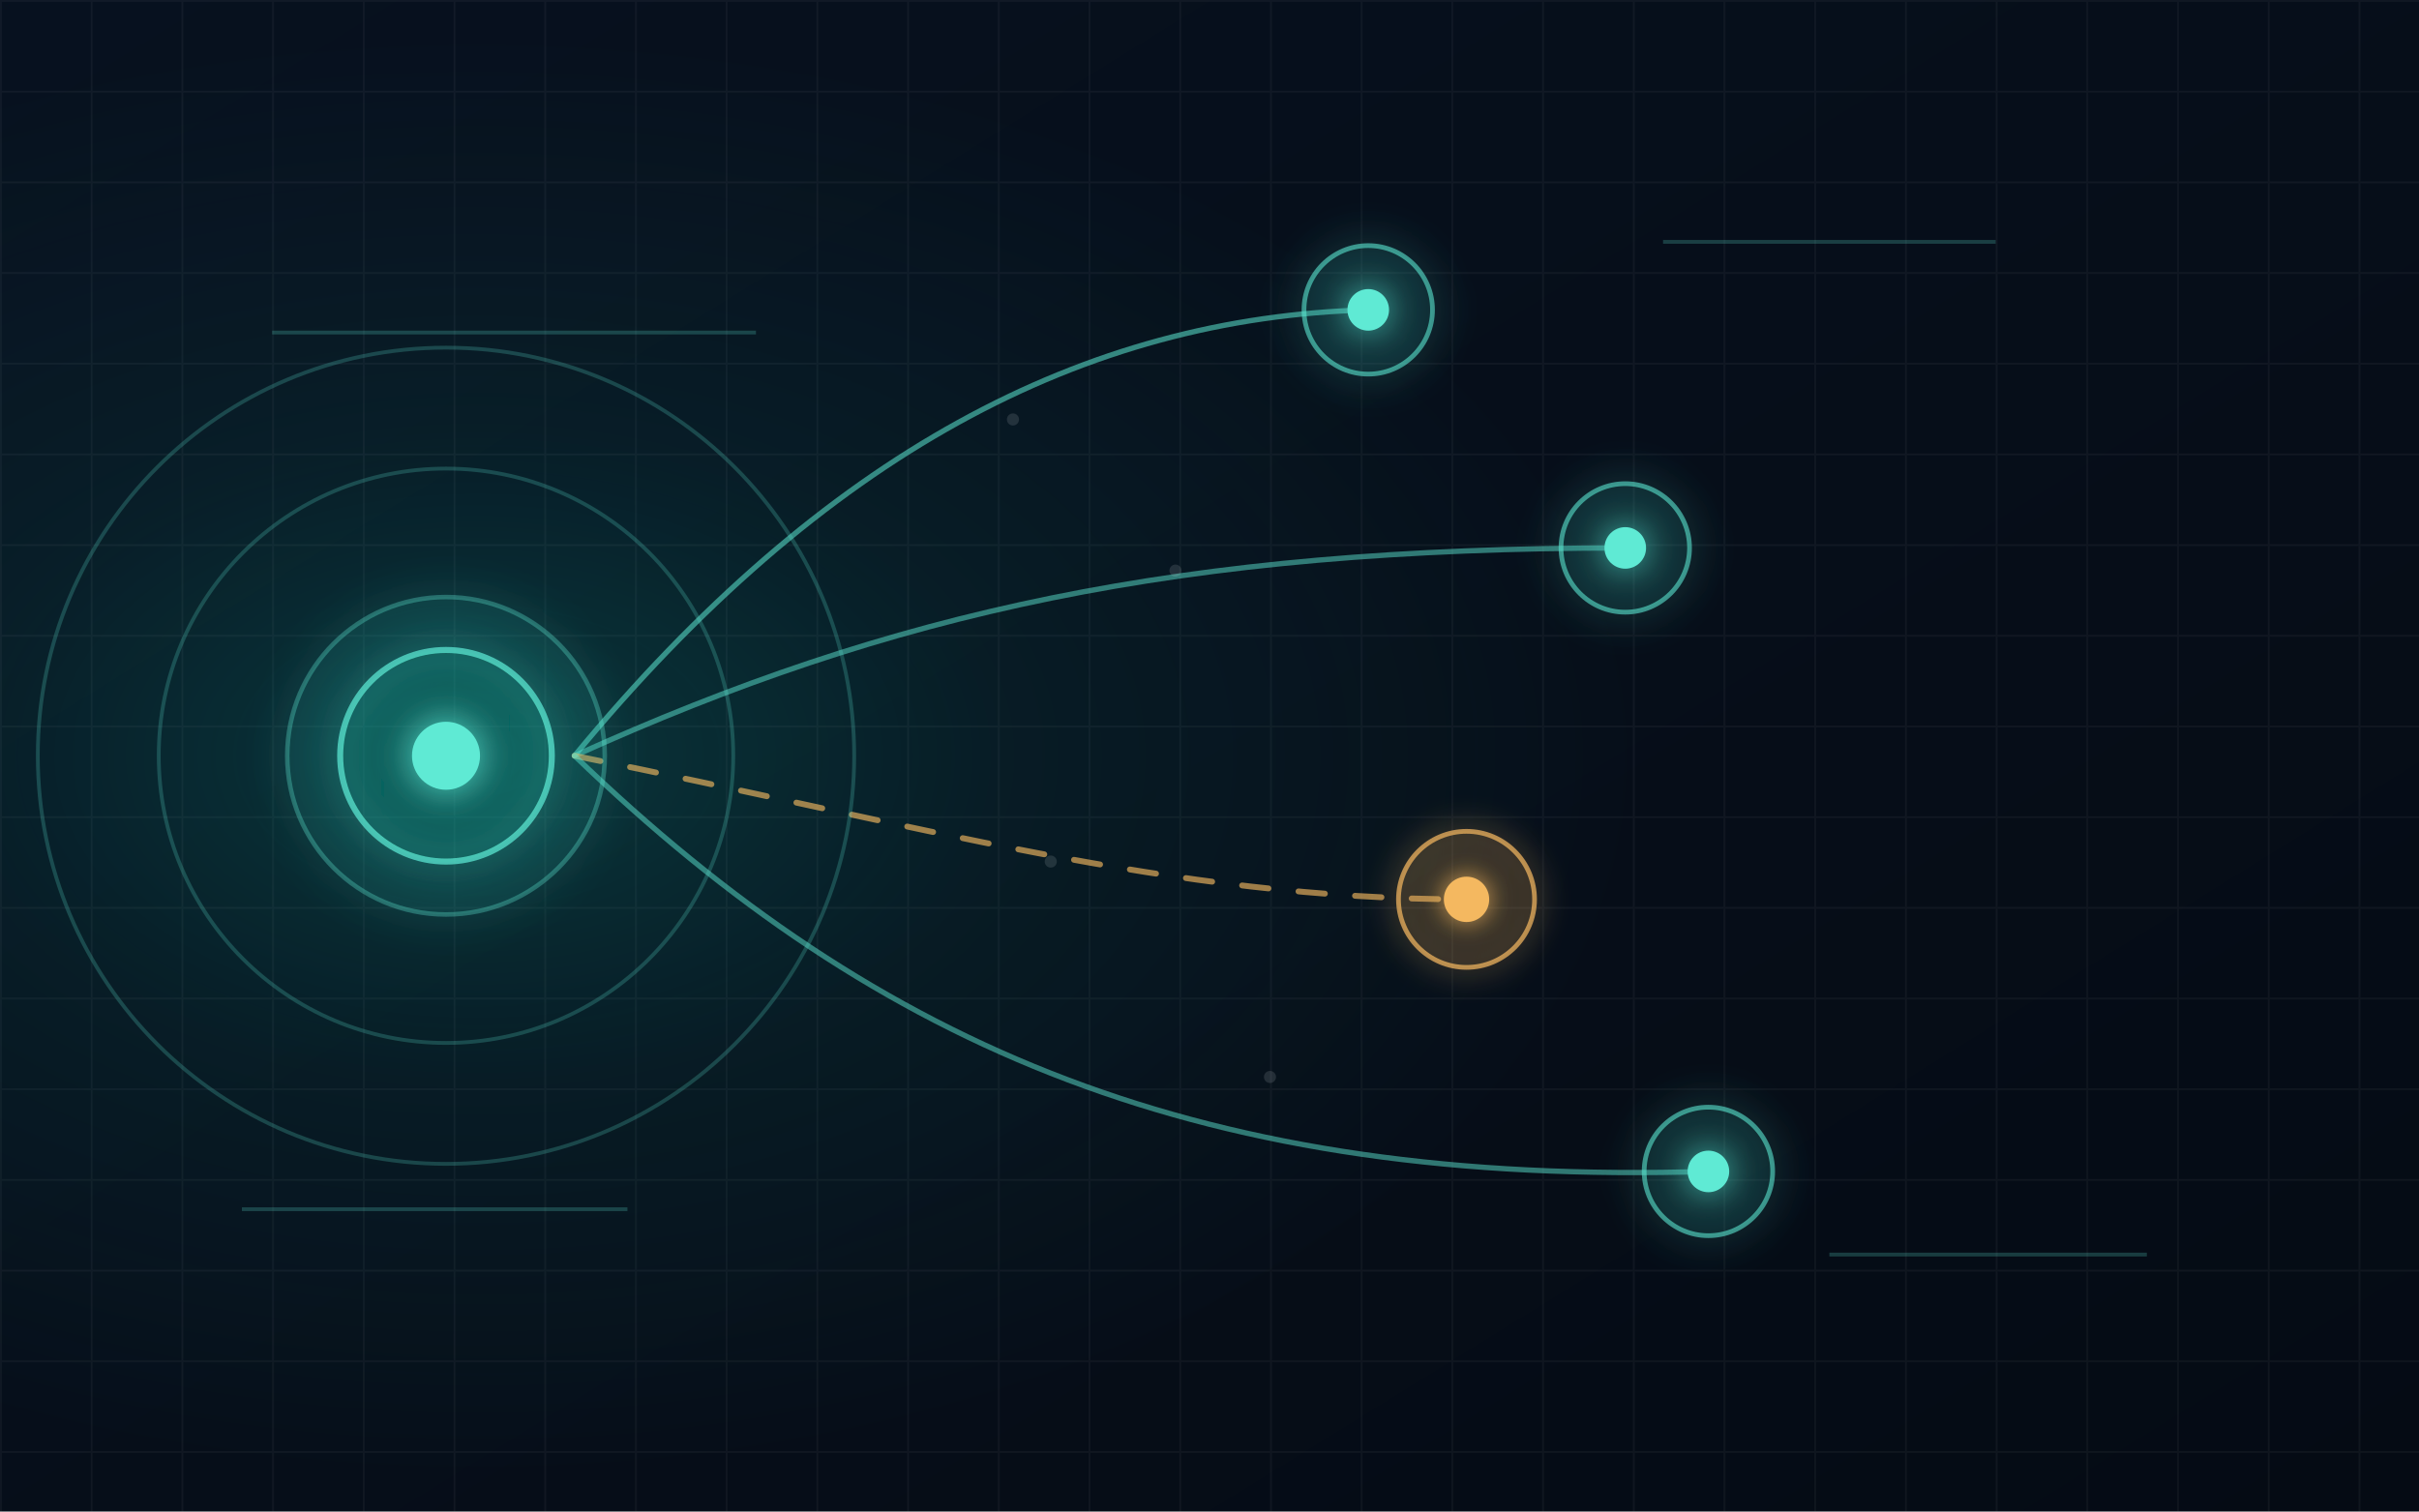
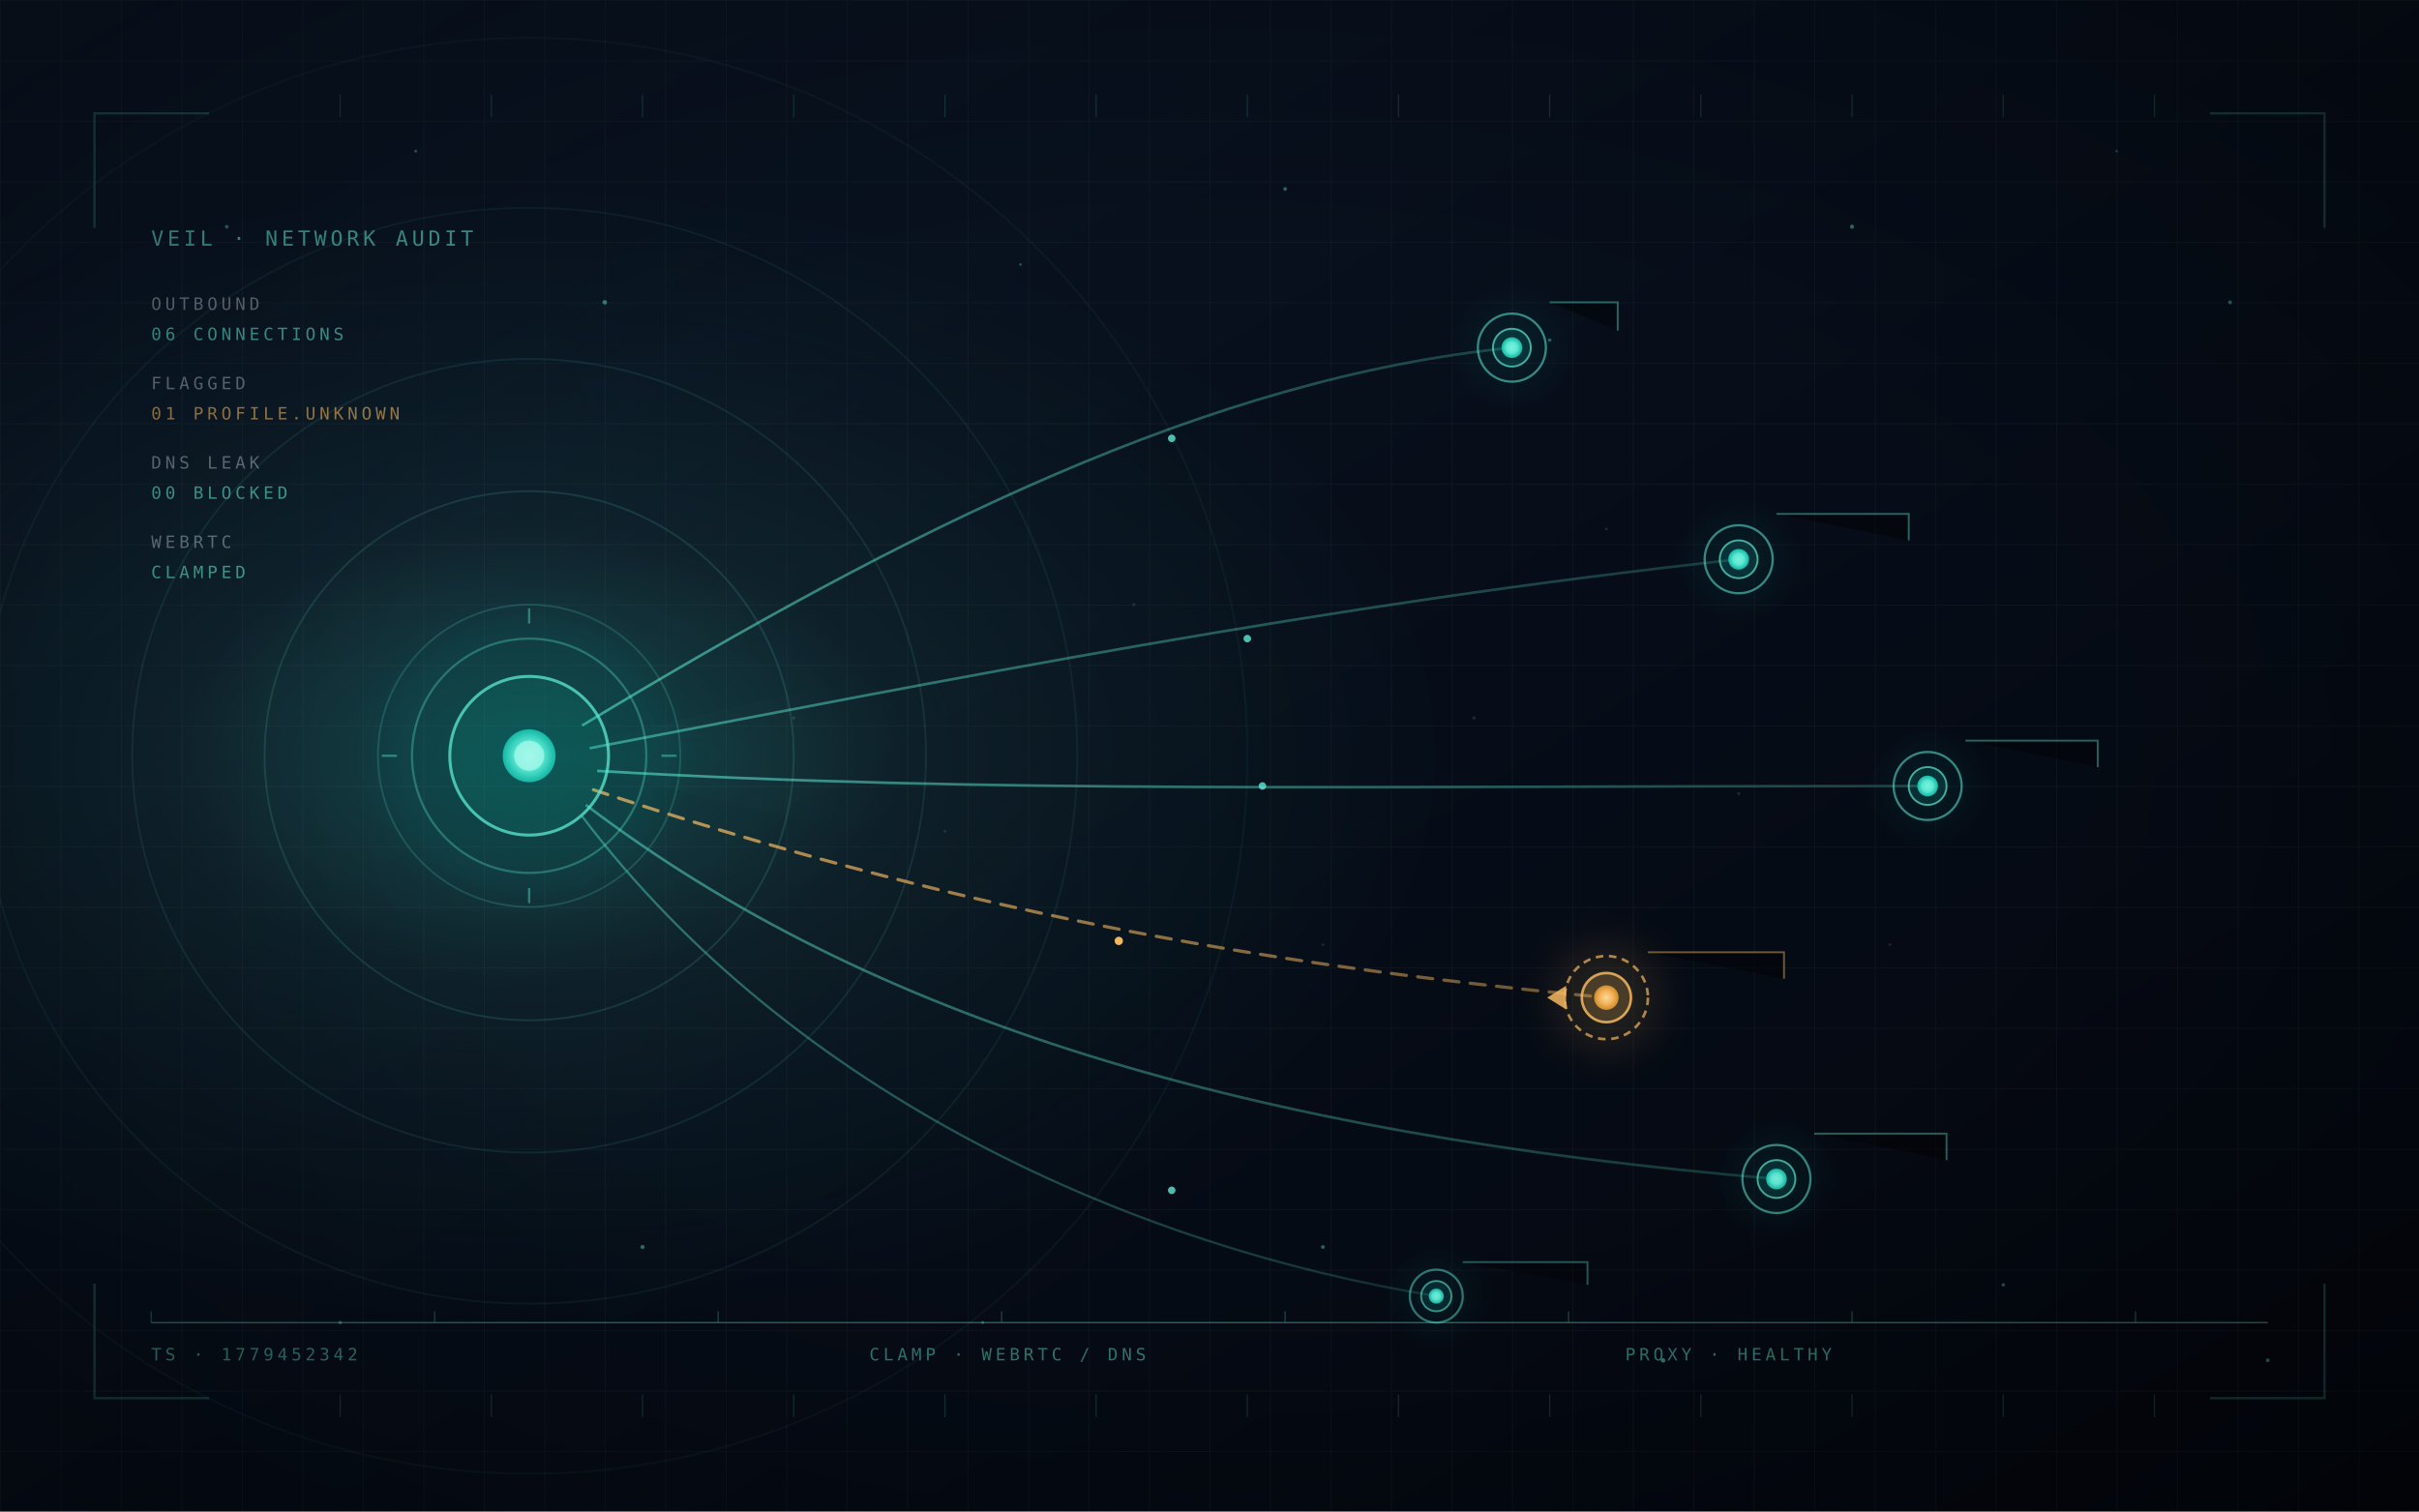
- <svg xmlns="http://www.w3.org/2000/svg" viewBox="0 0 640 400" role="img" aria-label="Abstract outbound network audit poster">
+ <svg xmlns="http://www.w3.org/2000/svg" viewBox="0 0 1280 800" width="1280" height="800" role="img" aria-label="Abstract outbound network audit poster">
  <defs>
-     <linearGradient id="net-bg" x1="0" y1="0" x2="1" y2="1">
-       <stop offset="0" stop-color="#07111f" />
-       <stop offset="1" stop-color="#050b14" />
+     <linearGradient id="bg" x1="0" y1="0" x2="1" y2="1">
+       <stop offset="0" stop-color="#0a1525" />
+       <stop offset="1" stop-color="#03060d" />
    </linearGradient>
-     <radialGradient id="net-origin-glow" cx="20%" cy="50%" r="48%">
-       <stop offset="0" stop-color="#14b8a6" stop-opacity="0.24" />
-       <stop offset="0.45" stop-color="#14b8a6" stop-opacity="0.08" />
+     <radialGradient id="origin-glow" cx="22%" cy="50%" r="38%">
+       <stop offset="0" stop-color="#14b8a6" stop-opacity="0.32" />
+       <stop offset="0.4" stop-color="#5eead4" stop-opacity="0.08" />
      <stop offset="1" stop-color="#14b8a6" stop-opacity="0" />
    </radialGradient>
-     <pattern id="net-grid" width="24" height="24" patternUnits="userSpaceOnUse">
-       <path d="M24 0H0V24" fill="none" stroke="#fafbfc" stroke-opacity="0.04" stroke-width="1" />
+     <radialGradient id="vignette" cx="50%" cy="50%" r="68%">
+       <stop offset="0.5" stop-color="#000" stop-opacity="0" />
+       <stop offset="1" stop-color="#000" stop-opacity="0.35" />
+     </radialGradient>
+     <pattern id="grid" width="32" height="32" patternUnits="userSpaceOnUse">
+       <path d="M32 0H0V32" fill="none" stroke="#fafbfc" stroke-opacity="0.035" stroke-width="1" />
    </pattern>
-     <filter id="net-teal-glow" x="-80%" y="-80%" width="260%" height="260%">
-       <feGaussianBlur stdDeviation="5" result="blur" />
-       <feMerge>
-         <feMergeNode in="blur" />
-         <feMergeNode in="SourceGraphic" />
-       </feMerge>
+     <pattern id="micro" width="8" height="8" patternUnits="userSpaceOnUse">
+       <path d="M8 0H0V8" fill="none" stroke="#fafbfc" stroke-opacity="0.025" stroke-width="0.4" />
+     </pattern>
+     <radialGradient id="node-teal">
+       <stop offset="0" stop-color="#7ef0dc" />
+       <stop offset="0.5" stop-color="#5eead4" />
+       <stop offset="1" stop-color="#14b8a6" />
+     </radialGradient>
+     <radialGradient id="node-amber">
+       <stop offset="0" stop-color="#fbd99c" />
+       <stop offset="0.5" stop-color="#f4b860" />
+       <stop offset="1" stop-color="#d18d2c" />
+     </radialGradient>
+     <linearGradient id="line-fade" x1="0" y1="0" x2="1" y2="0">
+       <stop offset="0" stop-color="#5eead4" stop-opacity="0.85" />
+       <stop offset="1" stop-color="#5eead4" stop-opacity="0.32" />
+     </linearGradient>
+     <linearGradient id="line-amber-fade" x1="0" y1="0" x2="1" y2="0">
+       <stop offset="0" stop-color="#f4b860" stop-opacity="0.9" />
+       <stop offset="1" stop-color="#f4b860" stop-opacity="0.5" />
+     </linearGradient>
+     <filter id="glow-teal" x="-100%" y="-100%" width="300%" height="300%">
+       <feGaussianBlur stdDeviation="8" />
    </filter>
-     <filter id="net-amber-glow" x="-80%" y="-80%" width="260%" height="260%">
-       <feGaussianBlur stdDeviation="4" result="blur" />
-       <feMerge>
-         <feMergeNode in="blur" />
-         <feMergeNode in="SourceGraphic" />
-       </feMerge>
+     <filter id="glow-amber" x="-100%" y="-100%" width="300%" height="300%">
+       <feGaussianBlur stdDeviation="10" />
+     </filter>
+     <filter id="grain">
+       <feTurbulence type="fractalNoise" baseFrequency="1.0" numOctaves="2" stitchTiles="stitch" />
+       <feColorMatrix values="0 0 0 0 0  0 0 0 0 0  0 0 0 0 0  0 0 0 0.06 0" />
    </filter>
  </defs>
-   <rect width="640" height="400" fill="url(#net-bg)" />
-   <rect width="640" height="400" fill="url(#net-grid)" />
-   <rect width="640" height="400" fill="url(#net-origin-glow)" />
-   <g fill="none" stroke-linecap="round">
-     <path d="M152 200C218 120 287 84 362 82" stroke="#5eead4" stroke-opacity="0.54" stroke-width="1.4" />
-     <path d="M152 200C236 162 312 145 430 145" stroke="#5eead4" stroke-opacity="0.48" stroke-width="1.4" />
-     <path d="M152 200C242 218 310 238 388 238" stroke="#f4b860" stroke-opacity="0.64" stroke-width="1.55" stroke-dasharray="7 8" />
-     <path d="M152 200C233 278 319 314 452 310" stroke="#5eead4" stroke-opacity="0.48" stroke-width="1.4" />
-   </g>
-   <g transform="translate(118 200)" filter="url(#net-teal-glow)">
-     <circle r="42" fill="#14b8a6" fill-opacity="0.08" stroke="#5eead4" stroke-opacity="0.32" stroke-width="1.2" />
-     <circle r="28" fill="#14b8a6" fill-opacity="0.12" stroke="#5eead4" stroke-opacity="0.72" stroke-width="1.6" />
-     <circle r="9" fill="#5eead4" />
-   </g>
-   <g filter="url(#net-teal-glow)">
-     <g transform="translate(362 82)">
-       <circle r="17" fill="#14b8a6" fill-opacity="0.08" stroke="#5eead4" stroke-opacity="0.58" stroke-width="1.25" />
-       <circle r="5.5" fill="#5eead4" />
-     </g>
-     <g transform="translate(430 145)">
-       <circle r="17" fill="#14b8a6" fill-opacity="0.08" stroke="#5eead4" stroke-opacity="0.58" stroke-width="1.25" />
-       <circle r="5.5" fill="#5eead4" />
-     </g>
-     <g transform="translate(452 310)">
-       <circle r="17" fill="#14b8a6" fill-opacity="0.08" stroke="#5eead4" stroke-opacity="0.58" stroke-width="1.25" />
-       <circle r="5.5" fill="#5eead4" />
-     </g>
-   </g>
-   <g transform="translate(388 238)" filter="url(#net-amber-glow)">
-     <circle r="18" fill="#f4b860" fill-opacity="0.09" stroke="#f4b860" stroke-opacity="0.72" stroke-width="1.25" />
-     <circle r="6" fill="#f4b860" />
-   </g>
-   <g opacity="0.22" stroke="#5eead4" stroke-width="1" fill="none">
-     <circle cx="118" cy="200" r="76" />
-     <circle cx="118" cy="200" r="108" />
-     <path d="M72 88h128M440 64h88M484 332h84M64 320h102" />
+   <rect width="1280" height="800" fill="url(#bg)" />
+   <rect width="1280" height="800" fill="url(#grid)" />
+   <rect width="1280" height="800" fill="url(#origin-glow)" />
+   <g fill="#5eead4">
+     <circle cx="120" cy="120" r="1" opacity="0.4" />
+     <circle cx="220" cy="80" r="0.8" opacity="0.36" />
+     <circle cx="320" cy="160" r="1.2" opacity="0.5" />
+     <circle cx="540" cy="140" r="0.7" opacity="0.32" />
+     <circle cx="680" cy="100" r="1" opacity="0.4" />
+     <circle cx="820" cy="180" r="0.9" opacity="0.38" />
+     <circle cx="980" cy="120" r="1.1" opacity="0.46" />
+     <circle cx="1120" cy="80" r="0.7" opacity="0.3" />
+     <circle cx="1180" cy="160" r="1" opacity="0.42" />
+     <circle cx="180" cy="700" r="0.9" opacity="0.38" />
+     <circle cx="340" cy="660" r="1.1" opacity="0.45" />
+     <circle cx="520" cy="700" r="0.8" opacity="0.34" />
+     <circle cx="700" cy="660" r="1" opacity="0.4" />
+     <circle cx="880" cy="720" r="1.2" opacity="0.5" />
+     <circle cx="1060" cy="680" r="0.9" opacity="0.36" />
+     <circle cx="1200" cy="720" r="1" opacity="0.42" />
  </g>
  <g fill="#fafbfc" opacity="0.12">
-     <circle cx="268" cy="111" r="1.6" />
-     <circle cx="311" cy="151" r="1.6" />
-     <circle cx="278" cy="228" r="1.6" />
-     <circle cx="336" cy="285" r="1.6" />
-   </g>
+     <circle cx="420" cy="380" r="0.8" />
+     <circle cx="500" cy="440" r="0.7" />
+     <circle cx="600" cy="320" r="0.8" />
+     <circle cx="700" cy="500" r="0.7" />
+     <circle cx="780" cy="380" r="0.9" />
+     <circle cx="850" cy="280" r="0.7" />
+     <circle cx="920" cy="420" r="0.8" />
+     <circle cx="1000" cy="500" r="0.7" />
+   </g>
+   <g fill="none" stroke="#5eead4" stroke-width="1.2" stroke-linecap="square" opacity="0.22">
+     <path d="M50 60H110M50 60V120" />
+     <path d="M1230 60H1170M1230 60V120" />
+     <path d="M50 740H110M50 740V680" />
+     <path d="M1230 740H1170M1230 740V680" />
+   </g>
+   <g stroke="#5eead4" stroke-width="0.6" opacity="0.18">
+     <path d="M180 50V62M260 50V62M340 50V62M420 50V62M500 50V62M580 50V62M660 50V62M740 50V62M820 50V62M900 50V62M980 50V62M1060 50V62M1140 50V62" />
+     <path d="M180 750V738M260 750V738M340 750V738M420 750V738M500 750V738M580 750V738M660 750V738M740 750V738M820 750V738M900 750V738M980 750V738M1060 750V738M1140 750V738" />
+   </g>
+   <g transform="translate(280 400)" fill="none" stroke="#5eead4" stroke-width="1">
+     <circle r="80" opacity="0.18" />
+     <circle r="140" opacity="0.14" />
+     <circle r="210" opacity="0.1" />
+     <circle r="290" opacity="0.07" />
+     <circle r="380" opacity="0.05" />
+   </g>
+   <g transform="translate(280 400)" opacity="0.18">
+     <path d="M0 0 L 380 -90 A 390 390 0 0 1 380 90 Z" fill="url(#origin-glow)" opacity="0.6" />
+   </g>
+   <g fill="none">
+     <path d="M308 384 C 480 280, 640 200, 800 184" stroke="url(#line-fade)" stroke-width="1.4" opacity="0.7" />
+     <path d="M312 396 C 500 360, 700 320, 920 296" stroke="url(#line-fade)" stroke-width="1.4" opacity="0.62" />
+     <path d="M316 408 C 520 420, 720 416, 1020 416" stroke="url(#line-fade)" stroke-width="1.4" opacity="0.7" />
+     <path d="M314 418 C 500 480, 660 510, 850 528" stroke="url(#line-amber-fade)" stroke-width="1.7" stroke-dasharray="8 6" opacity="0.85" stroke-linecap="round" />
+     <path d="M310 426 C 460 540, 660 600, 940 624" stroke="url(#line-fade)" stroke-width="1.4" opacity="0.6" />
+     <path d="M308 432 C 420 580, 600 660, 760 686" stroke="url(#line-fade)" stroke-width="1.2" opacity="0.5" />
+   </g>
+   <g fill="#5eead4" opacity="0.8">
+     <circle cx="620" cy="232" r="2" />
+     <circle cx="660" cy="338" r="2" />
+     <circle cx="668" cy="416" r="2" />
+     <circle cx="620" cy="630" r="2" />
+   </g>
+   <g fill="#f4b860">
+     <circle cx="592" cy="498" r="2.2" />
+   </g>
+   <g transform="translate(280 400)">
+     <circle r="78" fill="#14b8a6" fill-opacity="0.06" filter="url(#glow-teal)" />
+     <circle r="62" fill="none" stroke="#5eead4" stroke-opacity="0.32" stroke-width="1.2" />
+     <circle r="42" fill="#14b8a6" fill-opacity="0.12" stroke="#5eead4" stroke-opacity="0.75" stroke-width="1.6" />
+     <circle r="14" fill="url(#node-teal)" />
+     <circle r="8" fill="#cffff8" fill-opacity="0.5" />
+     <g stroke="#5eead4" stroke-width="1.2" opacity="0.42">
+       <path d="M0 -78 V -70" />
+       <path d="M0 70 V 78" />
+       <path d="M-78 0 H -70" />
+       <path d="M70 0 H 78" />
+     </g>
+   </g>
+   <g>
+     <g transform="translate(800 184)" filter="url(#glow-teal)">
+       <circle r="22" fill="#14b8a6" fill-opacity="0.08" />
+     </g>
+     <g transform="translate(800 184)">
+       <circle r="18" fill="none" stroke="#5eead4" stroke-opacity="0.55" stroke-width="1.2" />
+       <circle r="10" fill="#14b8a6" fill-opacity="0.16" stroke="#5eead4" stroke-opacity="0.7" stroke-width="1" />
+       <circle r="5.5" fill="url(#node-teal)" />
+     </g>
+     <g stroke="#5eead4" stroke-width="1" opacity="0.4">
+       <path d="M820 160H856L856 175" />
+     </g>
+     <g transform="translate(920 296)" filter="url(#glow-teal)">
+       <circle r="22" fill="#14b8a6" fill-opacity="0.08" />
+     </g>
+     <g transform="translate(920 296)">
+       <circle r="18" fill="none" stroke="#5eead4" stroke-opacity="0.55" stroke-width="1.2" />
+       <circle r="10" fill="#14b8a6" fill-opacity="0.16" stroke="#5eead4" stroke-opacity="0.7" stroke-width="1" />
+       <circle r="5.5" fill="url(#node-teal)" />
+     </g>
+     <g stroke="#5eead4" stroke-width="1" opacity="0.4">
+       <path d="M940 272H1010V286" />
+     </g>
+     <g transform="translate(1020 416)" filter="url(#glow-teal)">
+       <circle r="22" fill="#14b8a6" fill-opacity="0.08" />
+     </g>
+     <g transform="translate(1020 416)">
+       <circle r="18" fill="none" stroke="#5eead4" stroke-opacity="0.55" stroke-width="1.2" />
+       <circle r="10" fill="#14b8a6" fill-opacity="0.16" stroke="#5eead4" stroke-opacity="0.7" stroke-width="1" />
+       <circle r="5.5" fill="url(#node-teal)" />
+     </g>
+     <g stroke="#5eead4" stroke-width="1" opacity="0.4">
+       <path d="M1040 392H1110V406" />
+     </g>
+     <g transform="translate(850 528)" filter="url(#glow-amber)">
+       <circle r="28" fill="#f4b860" fill-opacity="0.12" />
+     </g>
+     <g transform="translate(850 528)">
+       <circle r="22" fill="none" stroke="#f4b860" stroke-opacity="0.7" stroke-width="1.4" stroke-dasharray="4 3" />
+       <circle r="13" fill="#f4b860" fill-opacity="0.2" stroke="#f4b860" stroke-opacity="0.85" stroke-width="1.4" />
+       <circle r="6.5" fill="url(#node-amber)" />
+       <g stroke="#f4b860" stroke-width="1.4" opacity="0.85">
+         <path d="M-30 0 L -22 -5 L -22 5 Z" fill="#f4b860" />
+       </g>
+     </g>
+     <g stroke="#f4b860" stroke-width="1" opacity="0.45">
+       <path d="M872 504H944V518" />
+     </g>
+     <g transform="translate(940 624)" filter="url(#glow-teal)">
+       <circle r="22" fill="#14b8a6" fill-opacity="0.08" />
+     </g>
+     <g transform="translate(940 624)">
+       <circle r="18" fill="none" stroke="#5eead4" stroke-opacity="0.55" stroke-width="1.2" />
+       <circle r="10" fill="#14b8a6" fill-opacity="0.16" stroke="#5eead4" stroke-opacity="0.7" stroke-width="1" />
+       <circle r="5.5" fill="url(#node-teal)" />
+     </g>
+     <g stroke="#5eead4" stroke-width="1" opacity="0.4">
+       <path d="M960 600H1030V614" />
+     </g>
+     <g transform="translate(760 686)" filter="url(#glow-teal)">
+       <circle r="18" fill="#14b8a6" fill-opacity="0.08" />
+     </g>
+     <g transform="translate(760 686)">
+       <circle r="14" fill="none" stroke="#5eead4" stroke-opacity="0.48" stroke-width="1.2" />
+       <circle r="8" fill="#14b8a6" fill-opacity="0.14" stroke="#5eead4" stroke-opacity="0.6" stroke-width="1" />
+       <circle r="4" fill="url(#node-teal)" />
+     </g>
+     <g stroke="#5eead4" stroke-width="1" opacity="0.36">
+       <path d="M774 668H840V680" />
+     </g>
+   </g>
+   <g transform="translate(80 130)" opacity="0.65" font-family="ui-monospace, Menlo, monospace" font-size="11" letter-spacing="2">
+     <text y="0" fill="#5eead4">VEIL · NETWORK AUDIT</text>
+     <g fill="#97a3b3" font-size="9">
+       <text y="34">OUTBOUND</text>
+       <text y="50" fill="#5eead4">06 CONNECTIONS</text>
+       <text y="76">FLAGGED</text>
+       <text y="92" fill="#f4b860">01 PROFILE.UNKNOWN</text>
+       <text y="118">DNS LEAK</text>
+       <text y="134" fill="#5eead4">00 BLOCKED</text>
+       <text y="160">WEBRTC</text>
+       <text y="176" fill="#5eead4">CLAMPED</text>
+     </g>
+   </g>
+   <g transform="translate(80 700)" opacity="0.5">
+     <path d="M0 0H1120" stroke="#5eead4" stroke-width="0.6" />
+     <g fill="#5eead4" font-family="ui-monospace, Menlo, monospace" font-size="9" letter-spacing="2">
+       <text x="0" y="20">TS · 1779452342</text>
+       <text x="380" y="20">CLAMP · WEBRTC / DNS</text>
+       <text x="780" y="20">PROXY · HEALTHY</text>
+     </g>
+     <g stroke="#5eead4" opacity="0.6" stroke-width="0.6">
+       <path d="M0 -6V0M150 -6V0M300 -6V0M450 -6V0M600 -6V0M750 -6V0M900 -6V0M1050 -6V0" />
+     </g>
+   </g>
+   <rect width="1280" height="800" fill="url(#vignette)" />
+   <rect width="1280" height="800" fill="white" filter="url(#grain)" opacity="0.55" style="mix-blend-mode:overlay" />
</svg>
